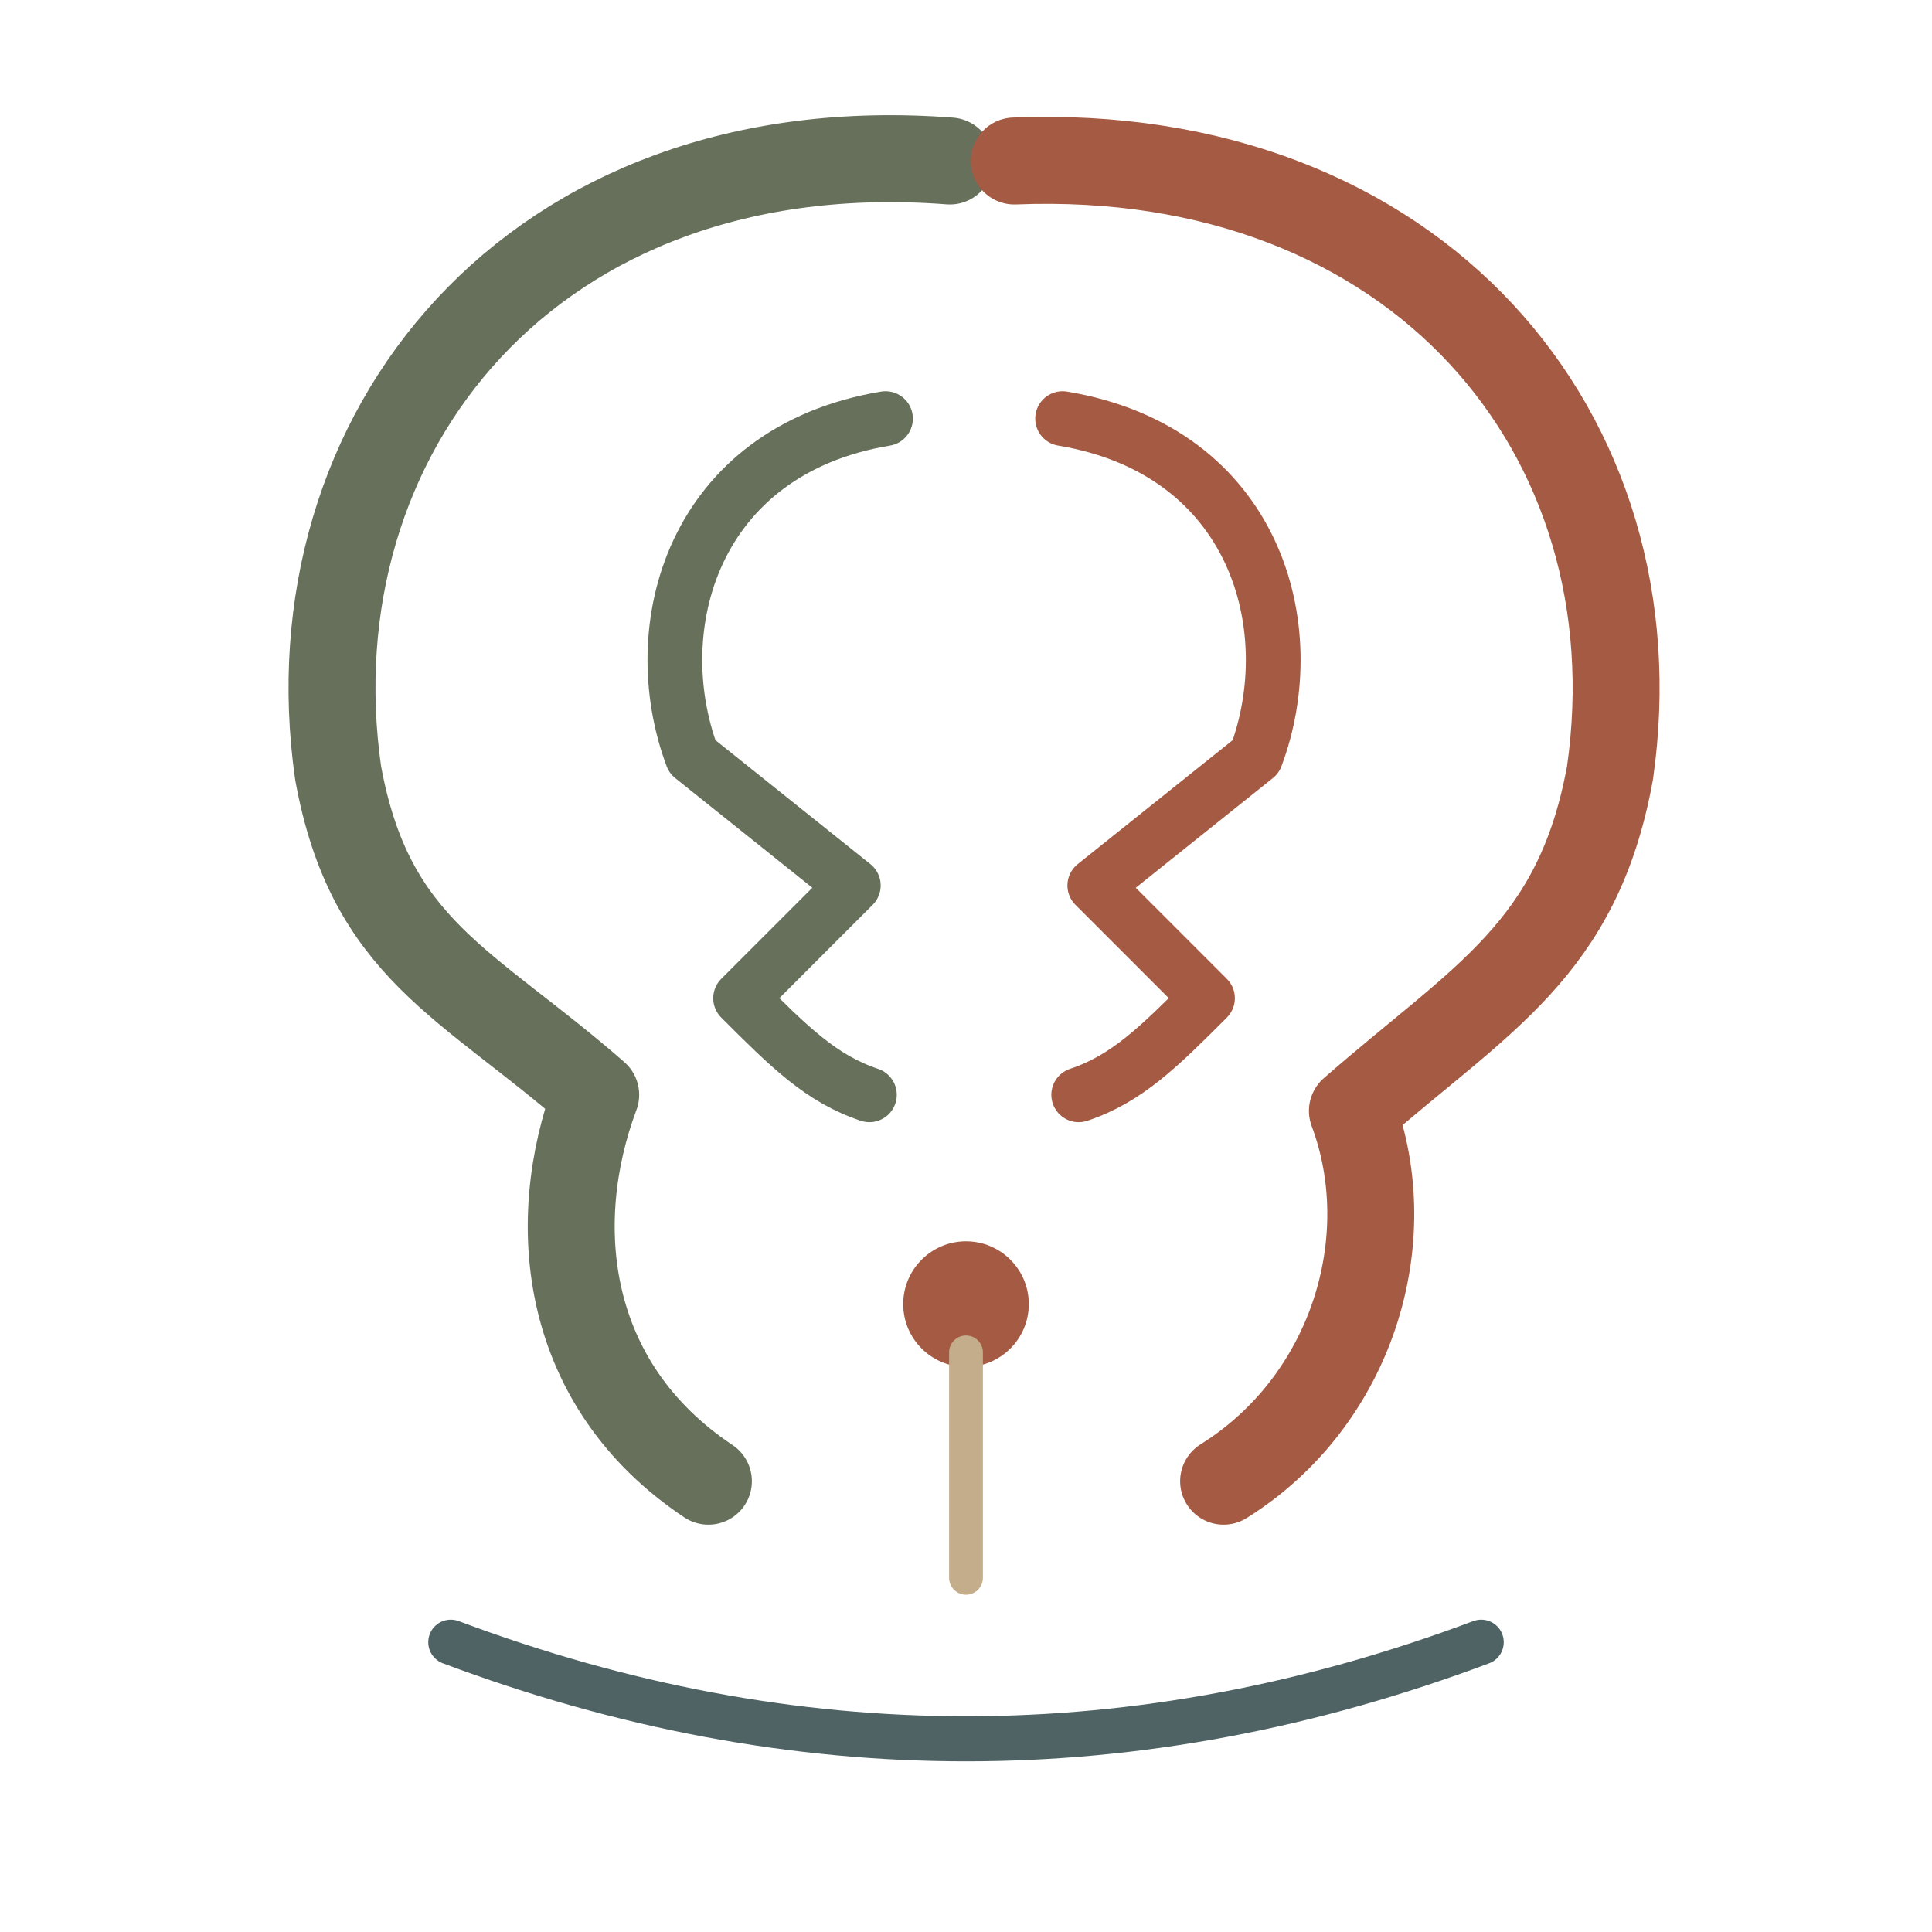
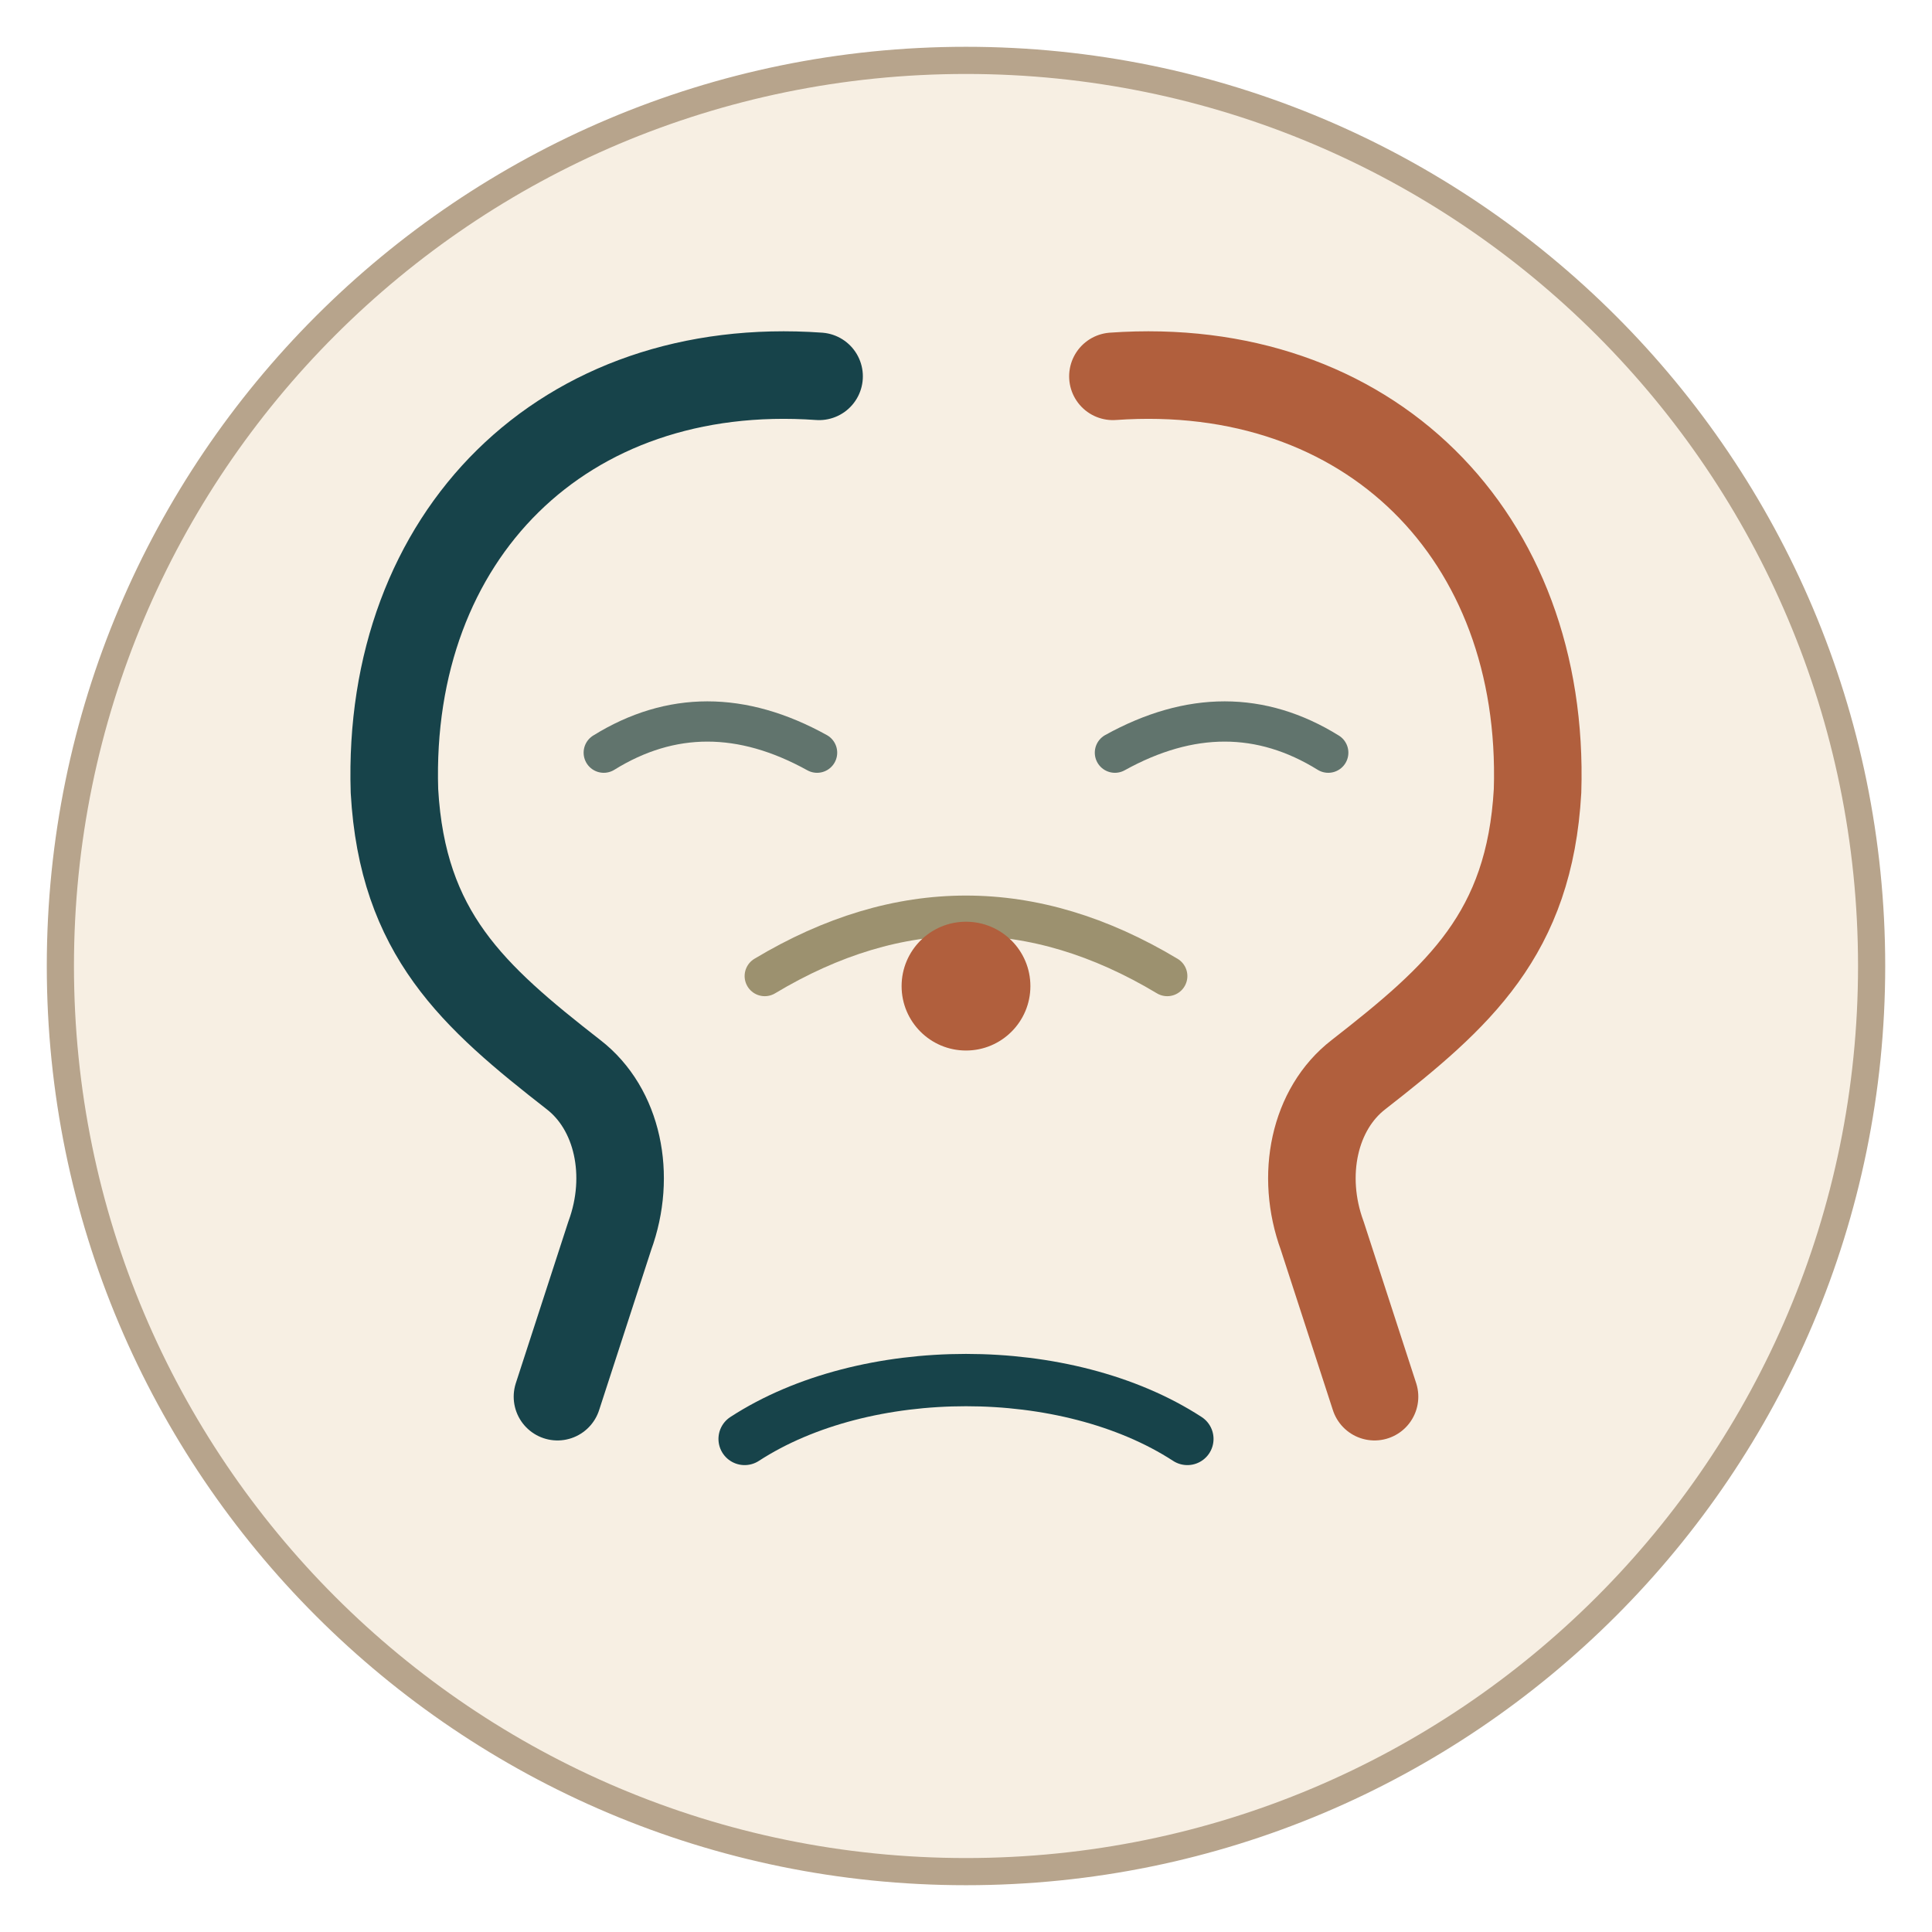
- <svg xmlns="http://www.w3.org/2000/svg" viewBox="0 0 120 120" fill="none" role="img" aria-labelledby="title desc">
-   <path d="M 59 10 C 33 8 18 27 21 48 C 23 59 29 61 37 68 C 34 76 35 86 44 92" stroke="#67705B" stroke-width="5.4" stroke-linecap="round" stroke-linejoin="round" />
-   <path d="M 55 26 C 43 28 40 39 43 47 L 53 55 L 46 62 C 49 65 51 67 54 68" stroke="#67705B" stroke-width="3.4" stroke-linecap="round" stroke-linejoin="round" />
-   <path d="M 63 10 C 88 9 103 27 100 48 C 98 59 92 62 84 69 C 87 77 84 87 76 92" stroke="#A55B43" stroke-width="5.4" stroke-linecap="round" stroke-linejoin="round" />
-   <path d="M 66 26 C 78 28 81 39 78 47 L 68 55 L 75 62 C 72 65 70 67 67 68" stroke="#A55B43" stroke-width="3.4" stroke-linecap="round" stroke-linejoin="round" />
-   <path d="M 28 102 Q 60 114 92 102" stroke="#233C3E" stroke-width="2.8" stroke-linecap="round" opacity=".8" />
-   <circle cx="60" cy="81" r="3.9" fill="#A55B43" />
-   <path d="M 60 84 L 60 98" stroke="#C3AD8B" stroke-width="2.1" stroke-linecap="round" />
+ <svg xmlns="http://www.w3.org/2000/svg" viewBox="0 0 96 96" role="img" aria-labelledby="title">
+   <circle cx="48" cy="48" r="45" fill="#F7EFE3" stroke="#B7A48C" stroke-width="1.35" />
+   <path d="M40.7 18.7 C28 17.8 19.2 26.6 19.6 39.3 C20 46.4 23.5 49.5 28.5 53.4 C30.7 55.1 31.4 58.4 30.3 61.4 L27.7 69.4" fill="none" stroke="#17434A" stroke-width="4.35" stroke-linecap="round" stroke-linejoin="round" />
+   <path d="M55.3 18.7 C68 17.8 76.8 26.6 76.4 39.3 C76 46.4 72.5 49.5 67.5 53.4 C65.3 55.1 64.6 58.4 65.7 61.4 L68.3 69.4" fill="none" stroke="#B15F3D" stroke-width="4.35" stroke-linecap="round" stroke-linejoin="round" />
+   <path d="M30 37.4 Q35 34.3 40.6 37.4 M66 37.4 Q61 34.3 55.4 37.4" fill="none" stroke="#61746D" stroke-width="2" stroke-linecap="round" />
+   <path d="M38 48.5 Q48 42.5 58 48.5" fill="none" stroke="#9C916F" stroke-width="2" stroke-linecap="round" />
+   <circle cx="48" cy="49" r="3.2" fill="#B15F3D" />
+   <path d="M37 71.5 C43 67.6 53 67.6 59 71.5" fill="none" stroke="#17434A" stroke-width="2.6" stroke-linecap="round" />
</svg>
